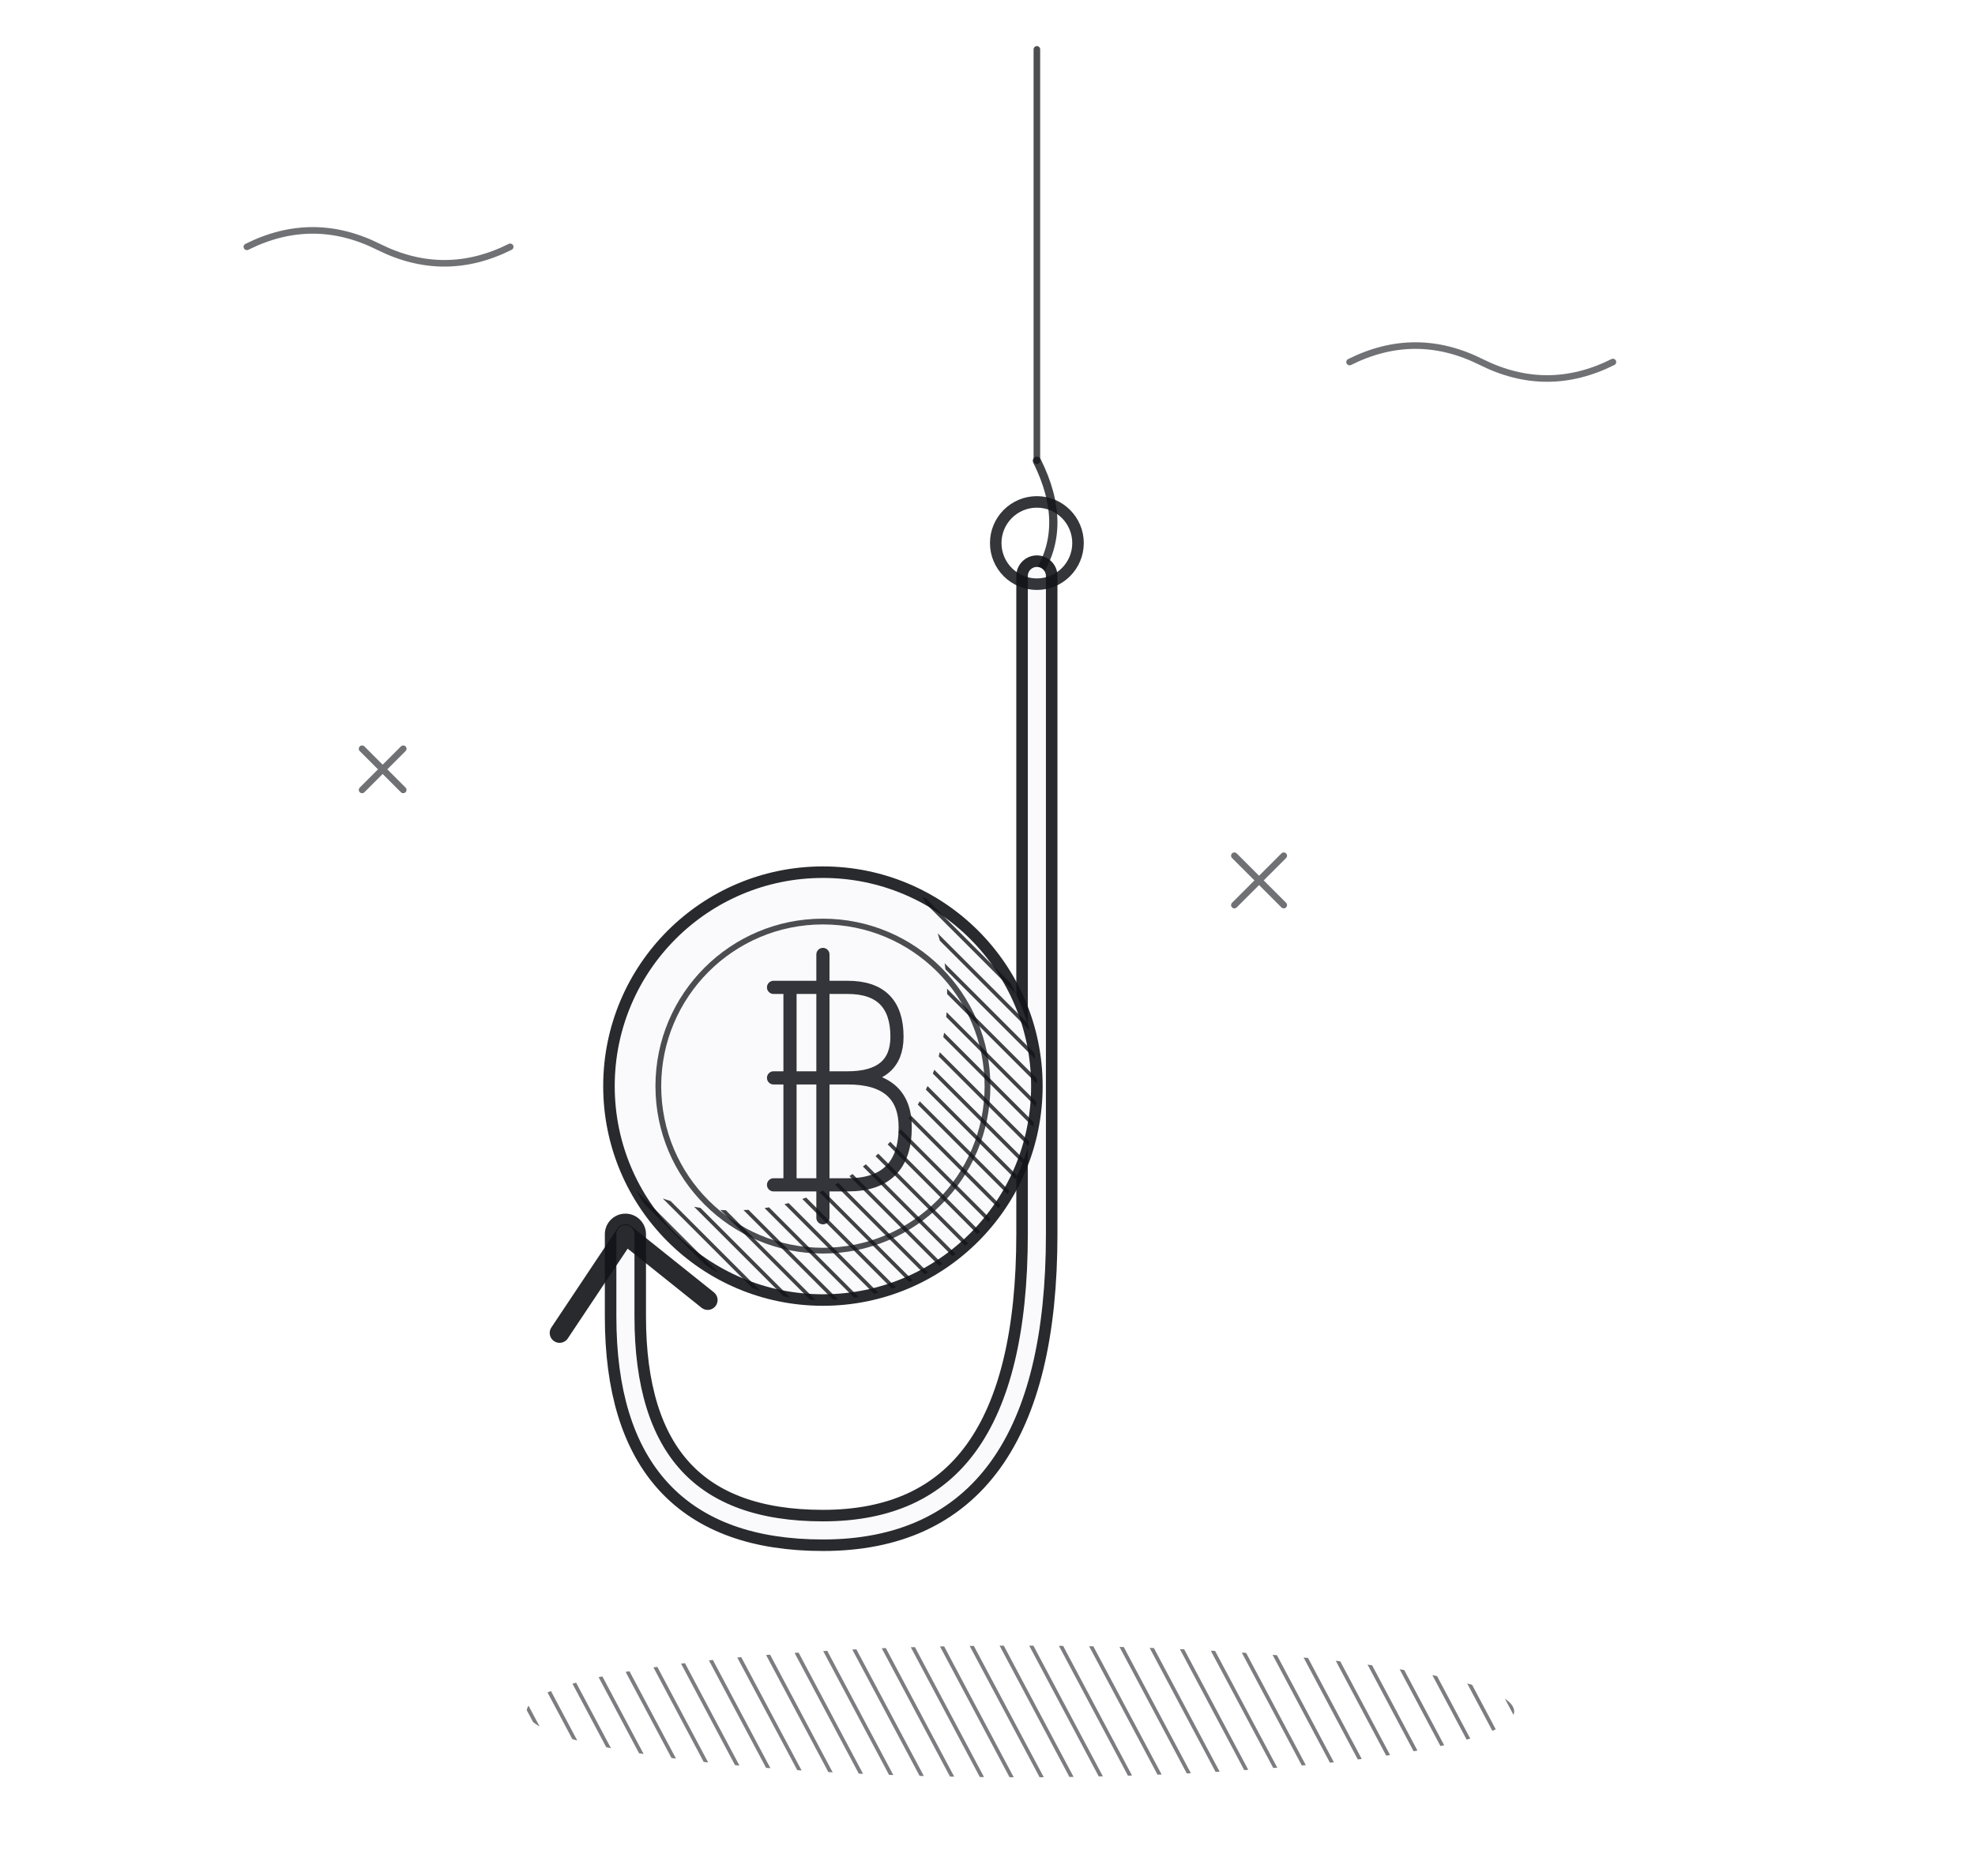
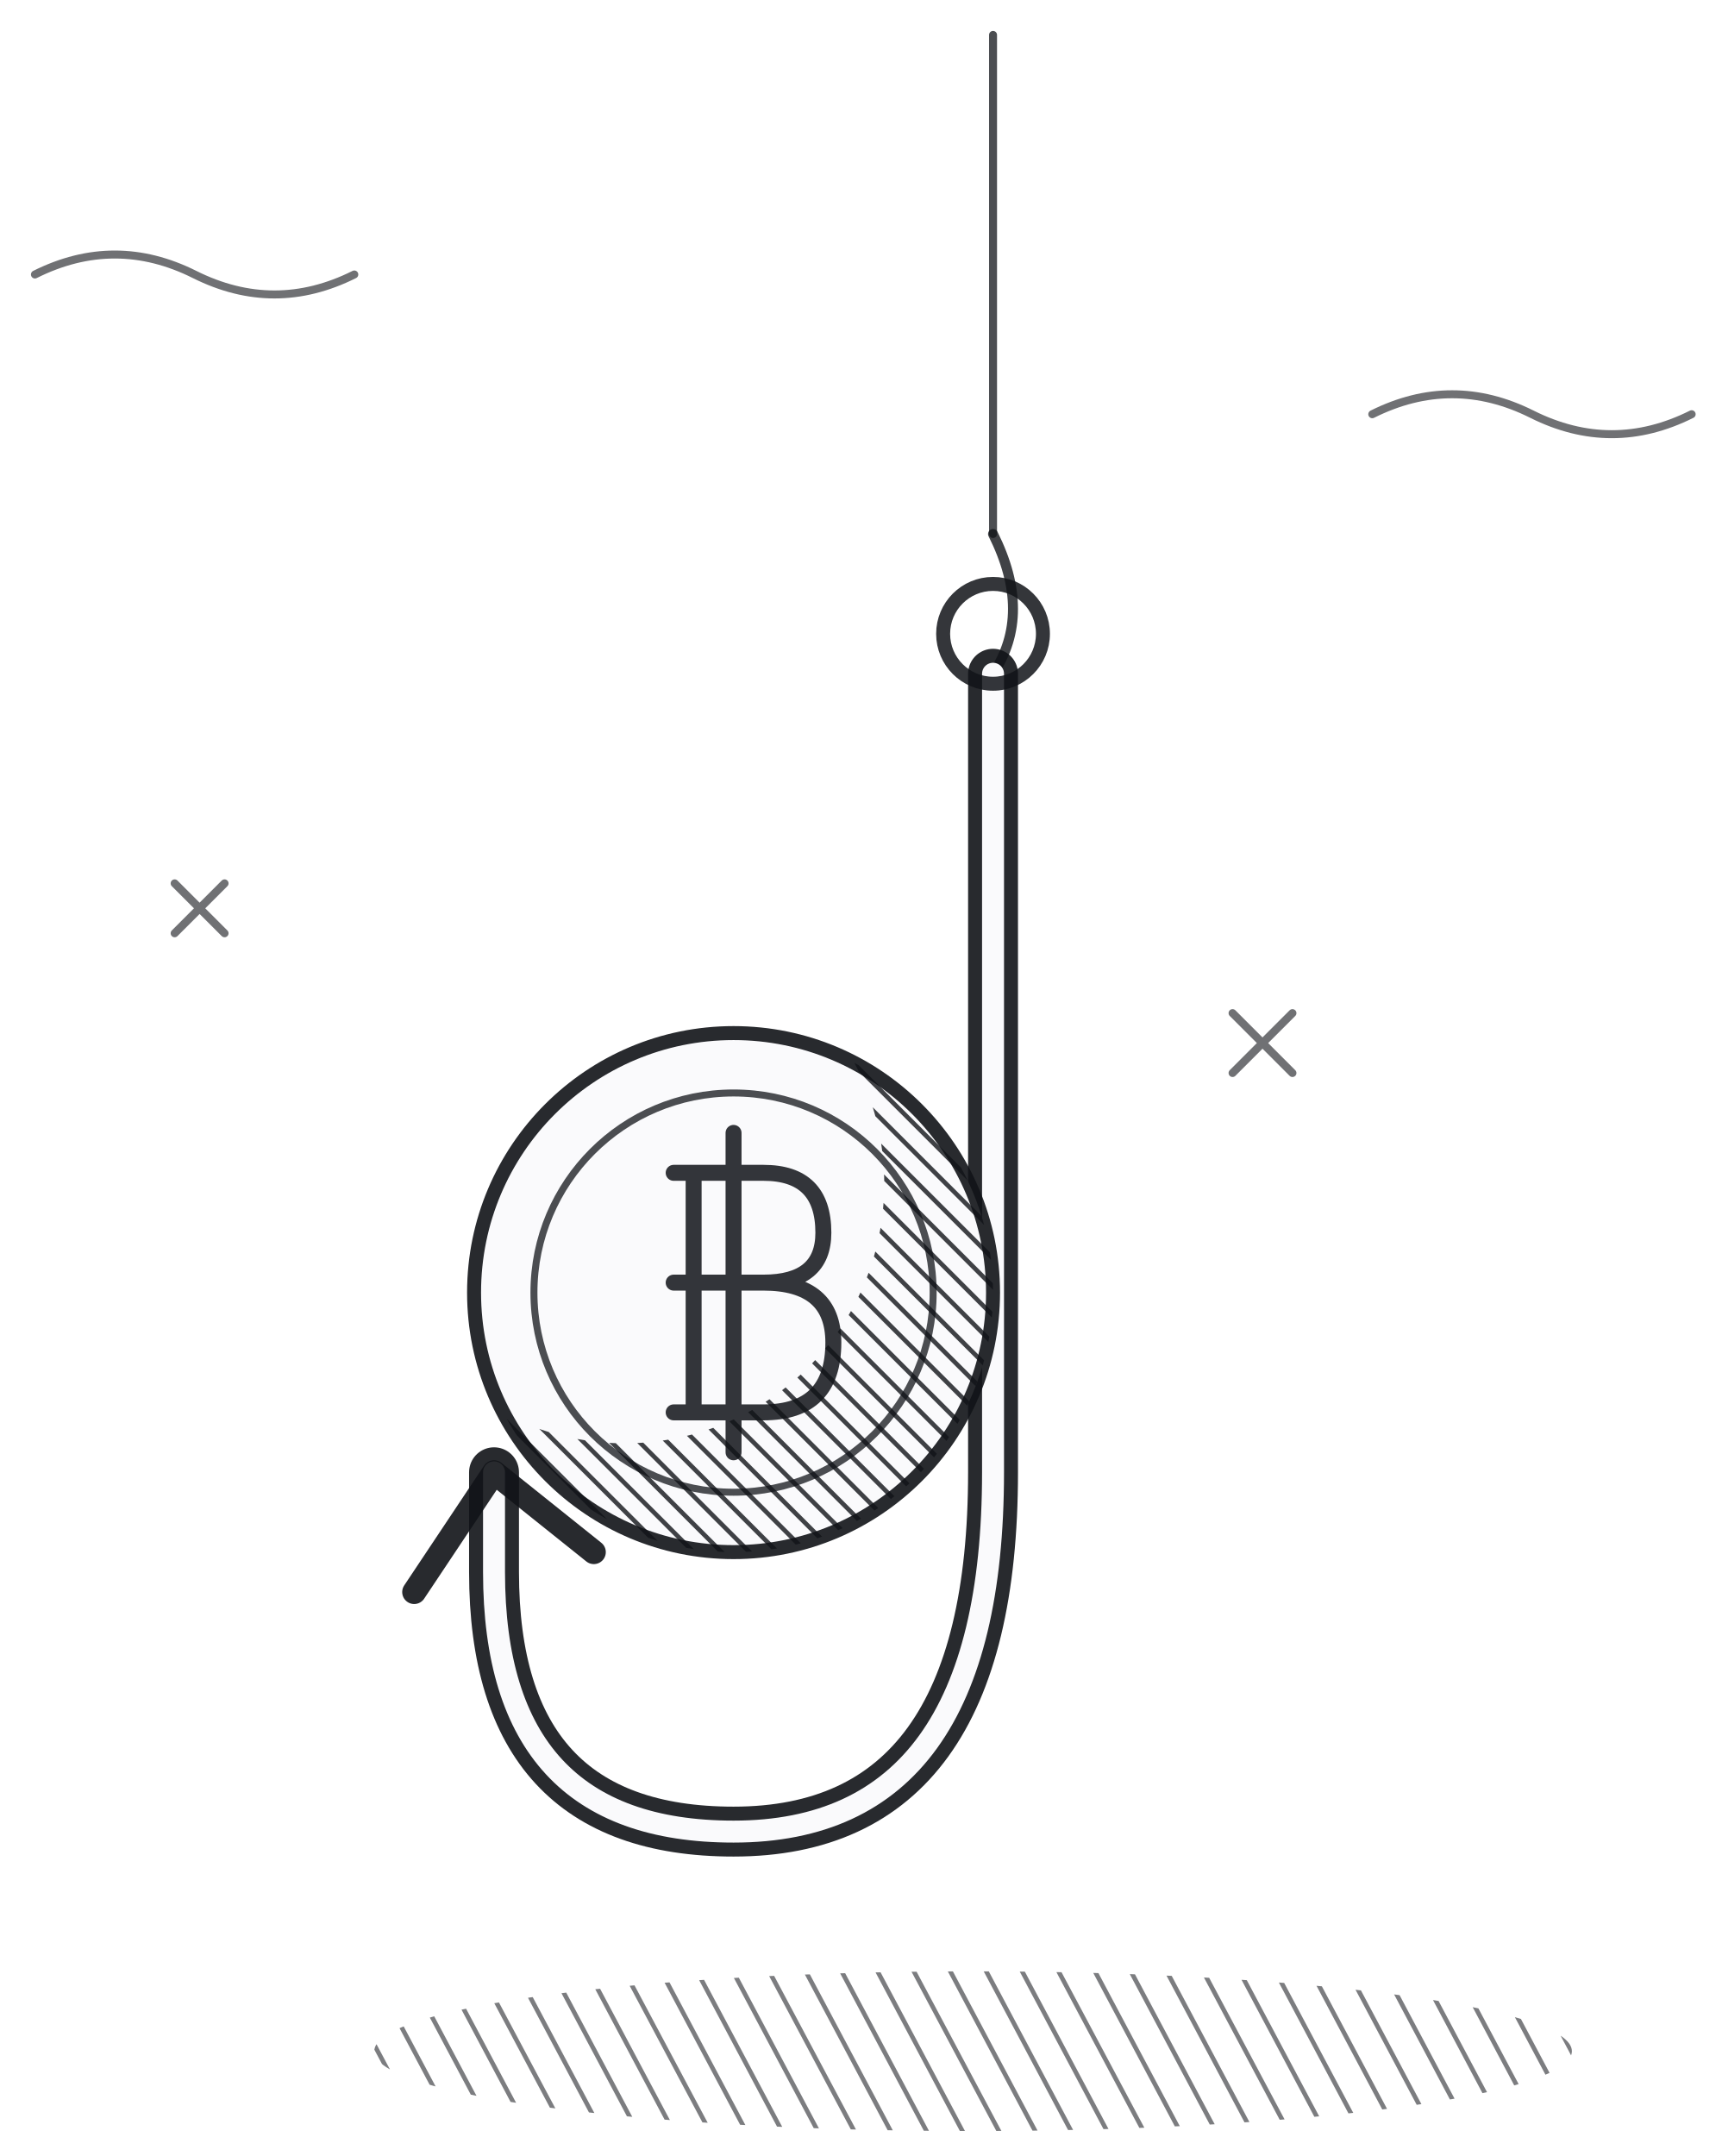
- <svg xmlns="http://www.w3.org/2000/svg" viewBox="0 0 240 228">
+ <svg xmlns="http://www.w3.org/2000/svg" viewBox="26.5 2.5 172.5 216">
  <defs>
    <clipPath id="c0">
      <path d="M64 208a60 8 0 1 0 120 0a60 8 0 1 0 -120 0Z" clip-rule="evenodd" />
    </clipPath>
    <clipPath id="c1">
      <path d="M74 132a26 26 0 1 0 52 0a26 26 0 1 0 -52 0ZM63.1 121.1a26 26 0 1 0 52 0a26 26 0 1 0 -52 0Z" clip-rule="evenodd" />
    </clipPath>
    <clipPath id="c2">
      <path d="M74 132a26 26 0 1 0 52 0a26 26 0 1 0 -52 0Z" clip-rule="evenodd" />
    </clipPath>
  </defs>
  <g fill="none" stroke="#111318" stroke-opacity=".78" stroke-linecap="round" stroke-linejoin="round">
    <g clip-path="url(#c0)">
      <path d="M149.9 123.4L208.6 233.9" stroke-width="0.45" stroke-opacity="0.55" />
      <path d="M147 124.9L205.7 235.4" stroke-width="0.45" stroke-opacity="0.55" />
      <path d="M144.2 126.4L202.9 236.9" stroke-width="0.45" stroke-opacity="0.55" />
      <path d="M141.4 127.9L200.1 238.4" stroke-width="0.45" stroke-opacity="0.55" />
      <path d="M138.6 129.4L197.3 239.9" stroke-width="0.45" stroke-opacity="0.55" />
      <path d="M135.7 130.9L194.4 241.4" stroke-width="0.45" stroke-opacity="0.55" />
      <path d="M132.9 132.4L191.6 242.9" stroke-width="0.45" stroke-opacity="0.55" />
      <path d="M130.1 133.9L188.8 244.4" stroke-width="0.45" stroke-opacity="0.55" />
      <path d="M127.3 135.5L186 245.9" stroke-width="0.45" stroke-opacity="0.55" />
      <path d="M124.4 137L183.1 247.4" stroke-width="0.45" stroke-opacity="0.55" />
      <path d="M121.6 138.5L180.3 248.9" stroke-width="0.45" stroke-opacity="0.55" />
      <path d="M118.8 140L177.5 250.4" stroke-width="0.45" stroke-opacity="0.55" />
      <path d="M115.9 141.5L174.7 251.9" stroke-width="0.45" stroke-opacity="0.55" />
      <path d="M113.1 143L171.8 253.4" stroke-width="0.45" stroke-opacity="0.55" />
      <path d="M110.3 144.5L169 254.9" stroke-width="0.45" stroke-opacity="0.55" />
      <path d="M107.5 146L166.2 256.4" stroke-width="0.45" stroke-opacity="0.55" />
      <path d="M104.6 147.5L163.4 257.9" stroke-width="0.45" stroke-opacity="0.55" />
      <path d="M101.8 149L160.5 259.4" stroke-width="0.45" stroke-opacity="0.55" />
      <path d="M99 150.5L157.7 260.9" stroke-width="0.45" stroke-opacity="0.55" />
      <path d="M96.2 152L154.9 262.4" stroke-width="0.45" stroke-opacity="0.55" />
      <path d="M93.3 153.5L152.1 263.9" stroke-width="0.45" stroke-opacity="0.55" />
      <path d="M90.5 155L149.2 265.4" stroke-width="0.45" stroke-opacity="0.55" />
      <path d="M87.7 156.5L146.4 266.9" stroke-width="0.45" stroke-opacity="0.55" />
      <path d="M84.9 158L143.6 268.4" stroke-width="0.45" stroke-opacity="0.55" />
      <path d="M82 159.5L140.8 269.9" stroke-width="0.45" stroke-opacity="0.55" />
      <path d="M79.2 161L137.9 271.4" stroke-width="0.45" stroke-opacity="0.55" />
      <path d="M76.4 162.5L135.1 272.9" stroke-width="0.45" stroke-opacity="0.55" />
      <path d="M73.6 164L132.3 274.4" stroke-width="0.45" stroke-opacity="0.55" />
      <path d="M70.7 165.5L129.5 275.9" stroke-width="0.45" stroke-opacity="0.55" />
      <path d="M67.9 167L126.6 277.4" stroke-width="0.45" stroke-opacity="0.55" />
      <path d="M65.1 168.5L123.8 278.9" stroke-width="0.45" stroke-opacity="0.55" />
      <path d="M62.3 170L121 280.4" stroke-width="0.45" stroke-opacity="0.55" />
      <path d="M59.4 171.5L118.2 281.9" stroke-width="0.45" stroke-opacity="0.55" />
      <path d="M56.6 173L115.3 283.4" stroke-width="0.45" stroke-opacity="0.55" />
      <path d="M53.8 174.5L112.5 284.9" stroke-width="0.45" stroke-opacity="0.55" />
      <path d="M51 176L109.7 286.4" stroke-width="0.45" stroke-opacity="0.55" />
      <path d="M48.1 177.5L106.9 287.9" stroke-width="0.45" stroke-opacity="0.55" />
      <path d="M45.3 179L104 289.4" stroke-width="0.45" stroke-opacity="0.55" />
      <path d="M42.5 180.5L101.2 290.9" stroke-width="0.45" stroke-opacity="0.55" />
      <path d="M39.7 182L98.4 292.4" stroke-width="0.45" stroke-opacity="0.55" />
    </g>
    <path d="M126 6V56" stroke-width="0.8" stroke-opacity="0.75" />
    <path d="M126 56Q130 64 126 70" stroke-width="1" stroke-opacity="0.8" />
    <path d="M126 70V150Q126 186 100 186Q76 186 76 160L76 150" stroke-width="5" stroke-opacity="0.9" />
    <path d="M126 70V150Q126 186 100 186Q76 186 76 160L76 150" stroke="#fafafc" stroke-width="2.2" stroke-opacity="1" />
    <path d="M76 150L68 162M76 150L86 158" stroke-width="2.4" stroke-opacity="0.9" />
    <path d="M121 66a5 5 0 1 0 10 0a5 5 0 1 0 -10 0Z" stroke-width="1.4" stroke-opacity="0.85" />
    <path d="M74 132a26 26 0 1 0 52 0a26 26 0 1 0 -52 0Z" fill="#fafafc" stroke="none" />
    <g clip-path="url(#c2)">
      <g clip-path="url(#c1)">
        <path d="M100 77.2L154.8 132" stroke-width="0.45" stroke-opacity="0.8" />
        <path d="M98.6 78.6L153.4 133.4" stroke-width="0.45" stroke-opacity="0.8" />
        <path d="M97.2 80L152 134.8" stroke-width="0.45" stroke-opacity="0.8" />
        <path d="M95.8 81.4L150.6 136.2" stroke-width="0.45" stroke-opacity="0.8" />
        <path d="M94.3 82.8L149.2 137.7" stroke-width="0.45" stroke-opacity="0.8" />
        <path d="M92.9 84.2L147.8 139.1" stroke-width="0.45" stroke-opacity="0.8" />
        <path d="M91.5 85.7L146.3 140.5" stroke-width="0.45" stroke-opacity="0.8" />
        <path d="M90.1 87.1L144.9 141.9" stroke-width="0.45" stroke-opacity="0.8" />
        <path d="M88.7 88.5L143.5 143.3" stroke-width="0.45" stroke-opacity="0.8" />
        <path d="M87.3 89.9L142.1 144.7" stroke-width="0.45" stroke-opacity="0.8" />
        <path d="M85.9 91.3L140.7 146.1" stroke-width="0.45" stroke-opacity="0.8" />
        <path d="M84.4 92.7L139.3 147.6" stroke-width="0.45" stroke-opacity="0.8" />
        <path d="M83 94.1L137.9 149" stroke-width="0.45" stroke-opacity="0.8" />
        <path d="M81.6 95.6L136.4 150.4" stroke-width="0.45" stroke-opacity="0.8" />
        <path d="M80.2 97L135 151.8" stroke-width="0.45" stroke-opacity="0.8" />
        <path d="M78.8 98.4L133.6 153.2" stroke-width="0.45" stroke-opacity="0.8" />
        <path d="M77.4 99.8L132.2 154.6" stroke-width="0.45" stroke-opacity="0.8" />
        <path d="M76 101.2L130.8 156" stroke-width="0.45" stroke-opacity="0.8" />
        <path d="M74.5 102.6L129.4 157.5" stroke-width="0.45" stroke-opacity="0.8" />
        <path d="M73.1 104L128 158.9" stroke-width="0.45" stroke-opacity="0.8" />
        <path d="M71.7 105.5L126.5 160.3" stroke-width="0.45" stroke-opacity="0.8" />
        <path d="M70.3 106.9L125.1 161.7" stroke-width="0.45" stroke-opacity="0.8" />
        <path d="M68.9 108.3L123.7 163.1" stroke-width="0.45" stroke-opacity="0.8" />
        <path d="M67.5 109.7L122.3 164.5" stroke-width="0.45" stroke-opacity="0.8" />
        <path d="M66.1 111.1L120.9 165.9" stroke-width="0.45" stroke-opacity="0.8" />
        <path d="M64.6 112.5L119.5 167.4" stroke-width="0.45" stroke-opacity="0.8" />
        <path d="M63.2 113.9L118.1 168.8" stroke-width="0.45" stroke-opacity="0.8" />
        <path d="M61.8 115.4L116.6 170.2" stroke-width="0.45" stroke-opacity="0.8" />
        <path d="M60.4 116.8L115.2 171.6" stroke-width="0.45" stroke-opacity="0.8" />
        <path d="M59 118.2L113.8 173" stroke-width="0.45" stroke-opacity="0.8" />
        <path d="M57.6 119.6L112.4 174.4" stroke-width="0.45" stroke-opacity="0.8" />
        <path d="M56.2 121L111 175.8" stroke-width="0.45" stroke-opacity="0.8" />
        <path d="M54.7 122.4L109.6 177.3" stroke-width="0.45" stroke-opacity="0.8" />
        <path d="M53.3 123.8L108.2 178.7" stroke-width="0.45" stroke-opacity="0.8" />
        <path d="M51.9 125.3L106.7 180.1" stroke-width="0.45" stroke-opacity="0.8" />
        <path d="M50.5 126.7L105.3 181.5" stroke-width="0.45" stroke-opacity="0.8" />
        <path d="M49.1 128.1L103.9 182.9" stroke-width="0.45" stroke-opacity="0.8" />
        <path d="M47.7 129.5L102.5 184.3" stroke-width="0.45" stroke-opacity="0.8" />
        <path d="M46.3 130.9L101.1 185.7" stroke-width="0.45" stroke-opacity="0.8" />
      </g>
    </g>
    <path d="M74 132a26 26 0 1 0 52 0a26 26 0 1 0 -52 0Z" stroke-width="1.4" stroke-opacity="0.9" />
    <path d="M80 132a20 20 0 1 0 40 0a20 20 0 1 0 -40 0Z" stroke-width="0.7" stroke-opacity="0.75" />
    <path d="M94 120H103Q109 120 109 126Q109 131 103 131H94M103 131Q110 131 110 137Q110 144 103 144H94M96 120V144M100 116V148" stroke-width="1.6" stroke-opacity="0.85" />
    <path d="M30 30Q38 26 46 30T62 30M164 44Q172 40 180 44T196 44M150 110l6-6M150 104l6 6M44 96l5-5M44 91l5 5" stroke-width="0.8" stroke-opacity="0.6" />
  </g>
</svg>
